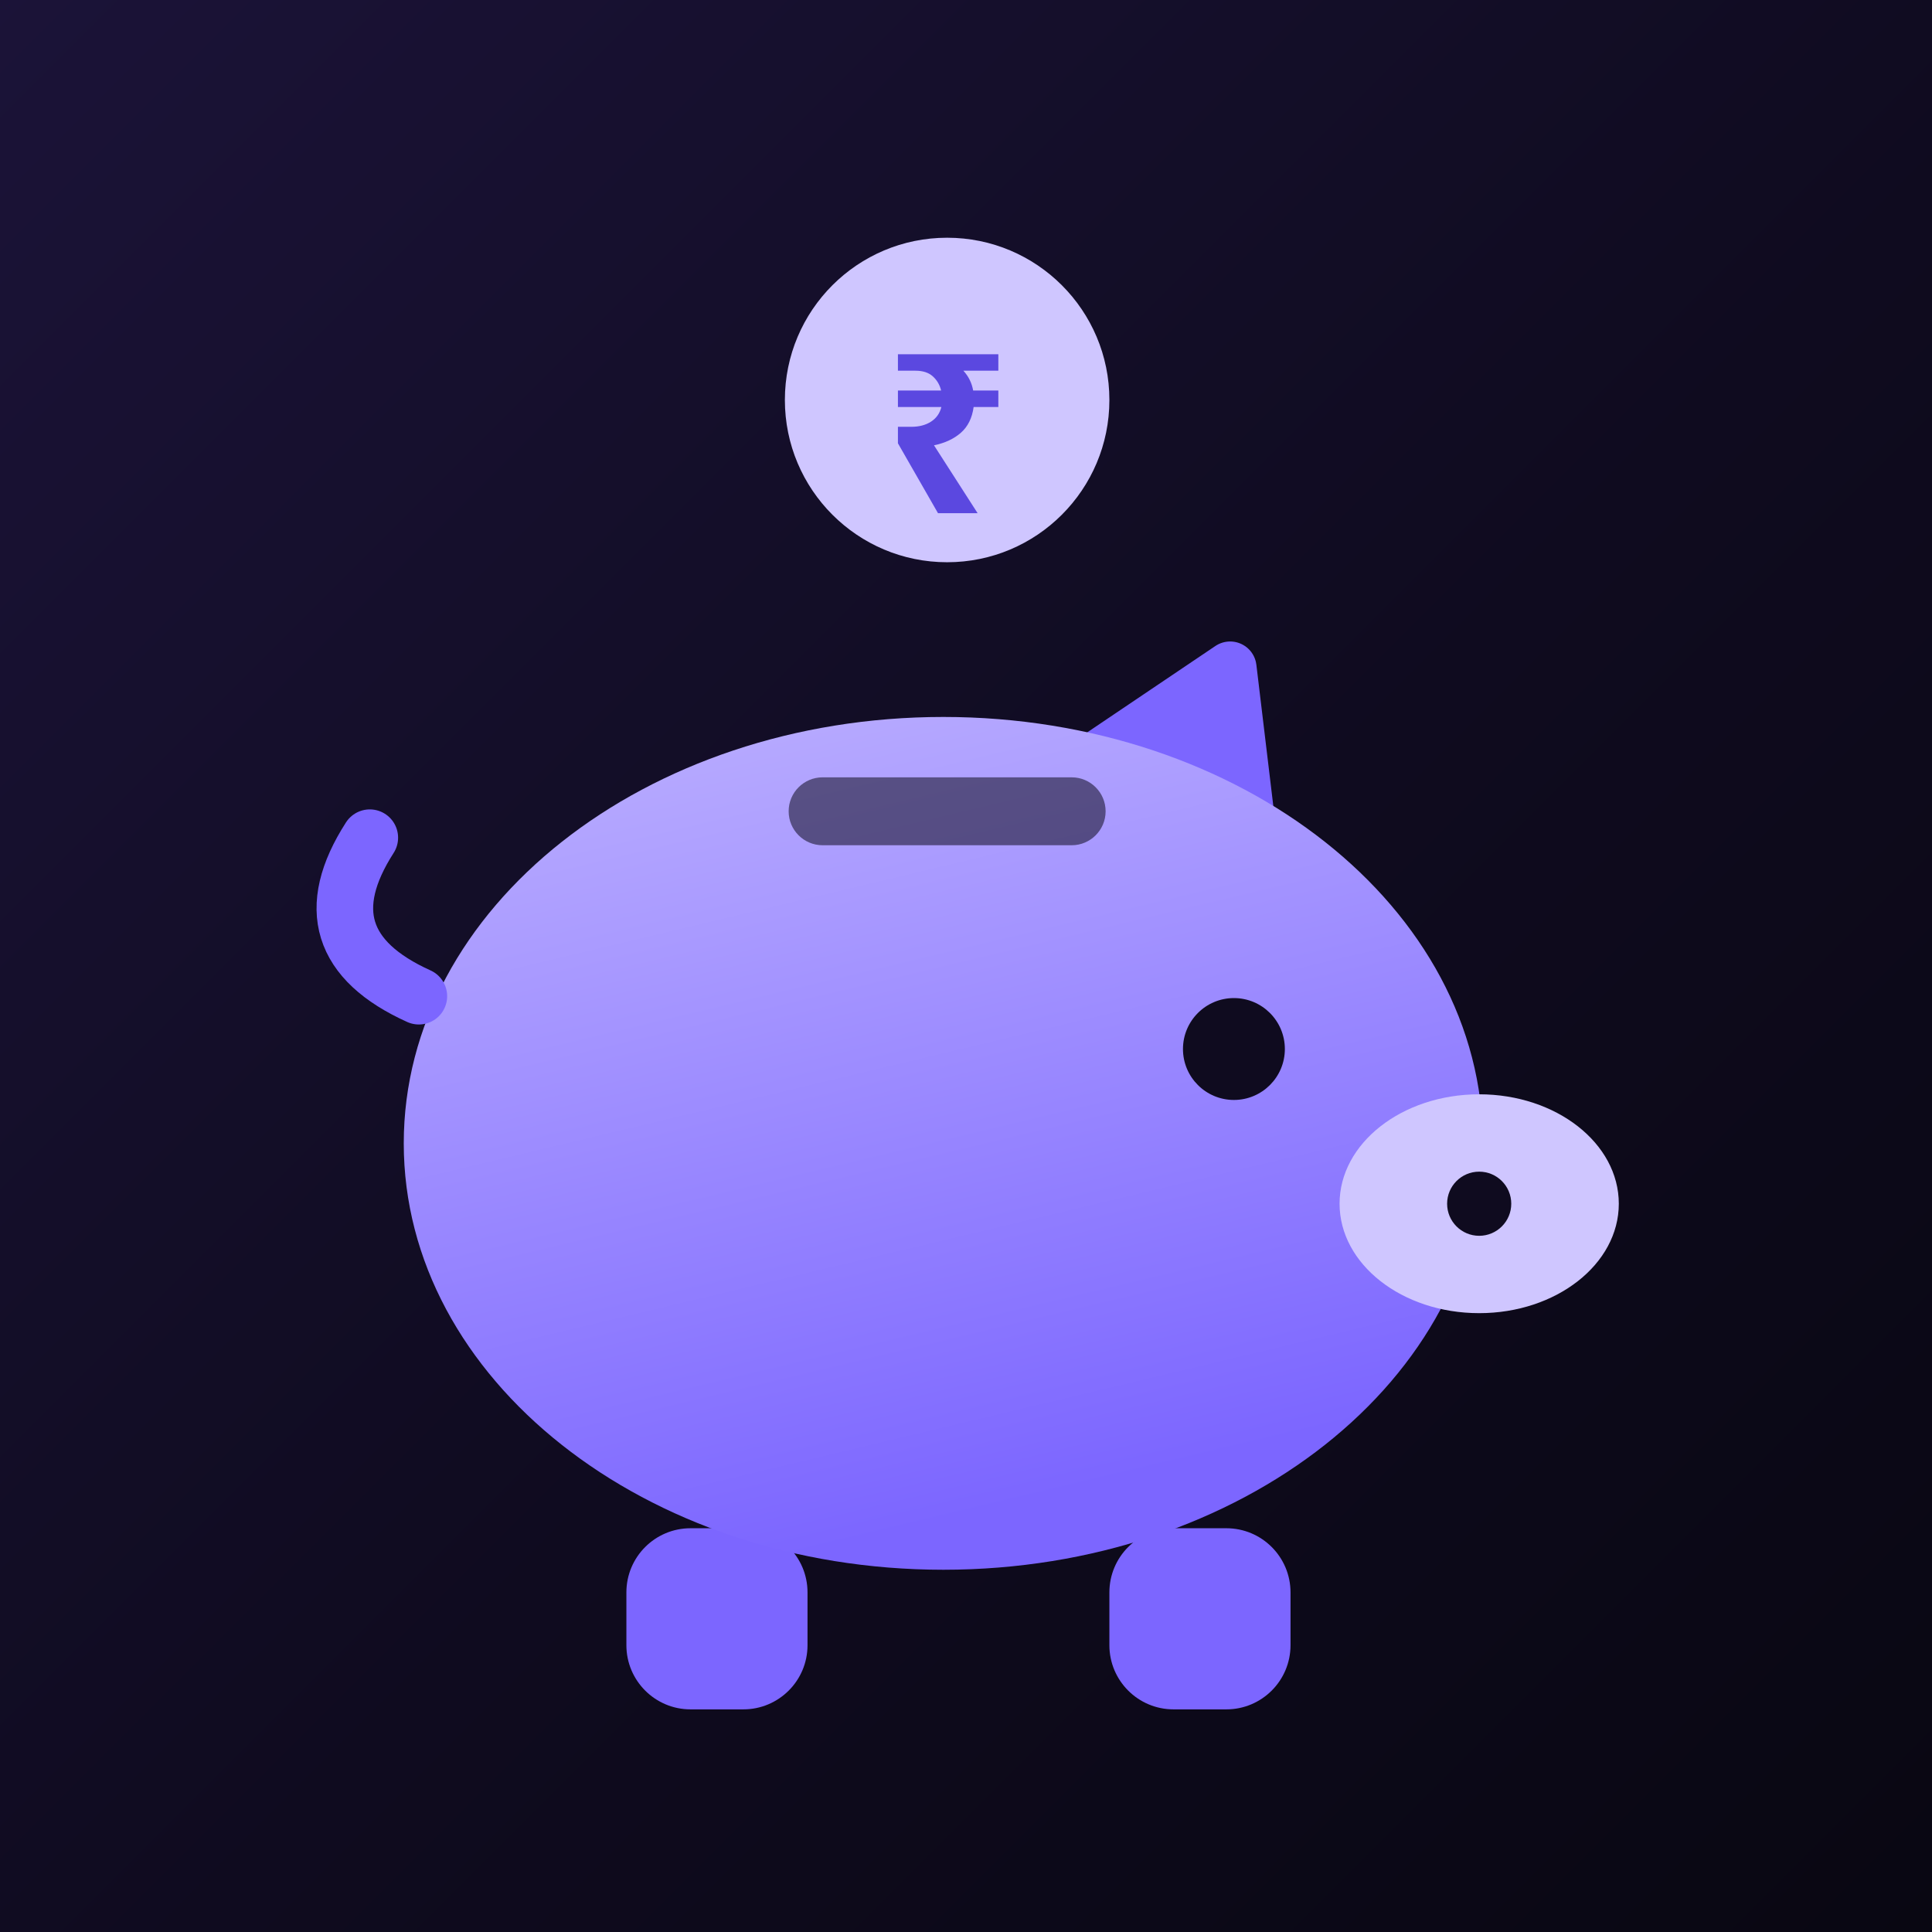
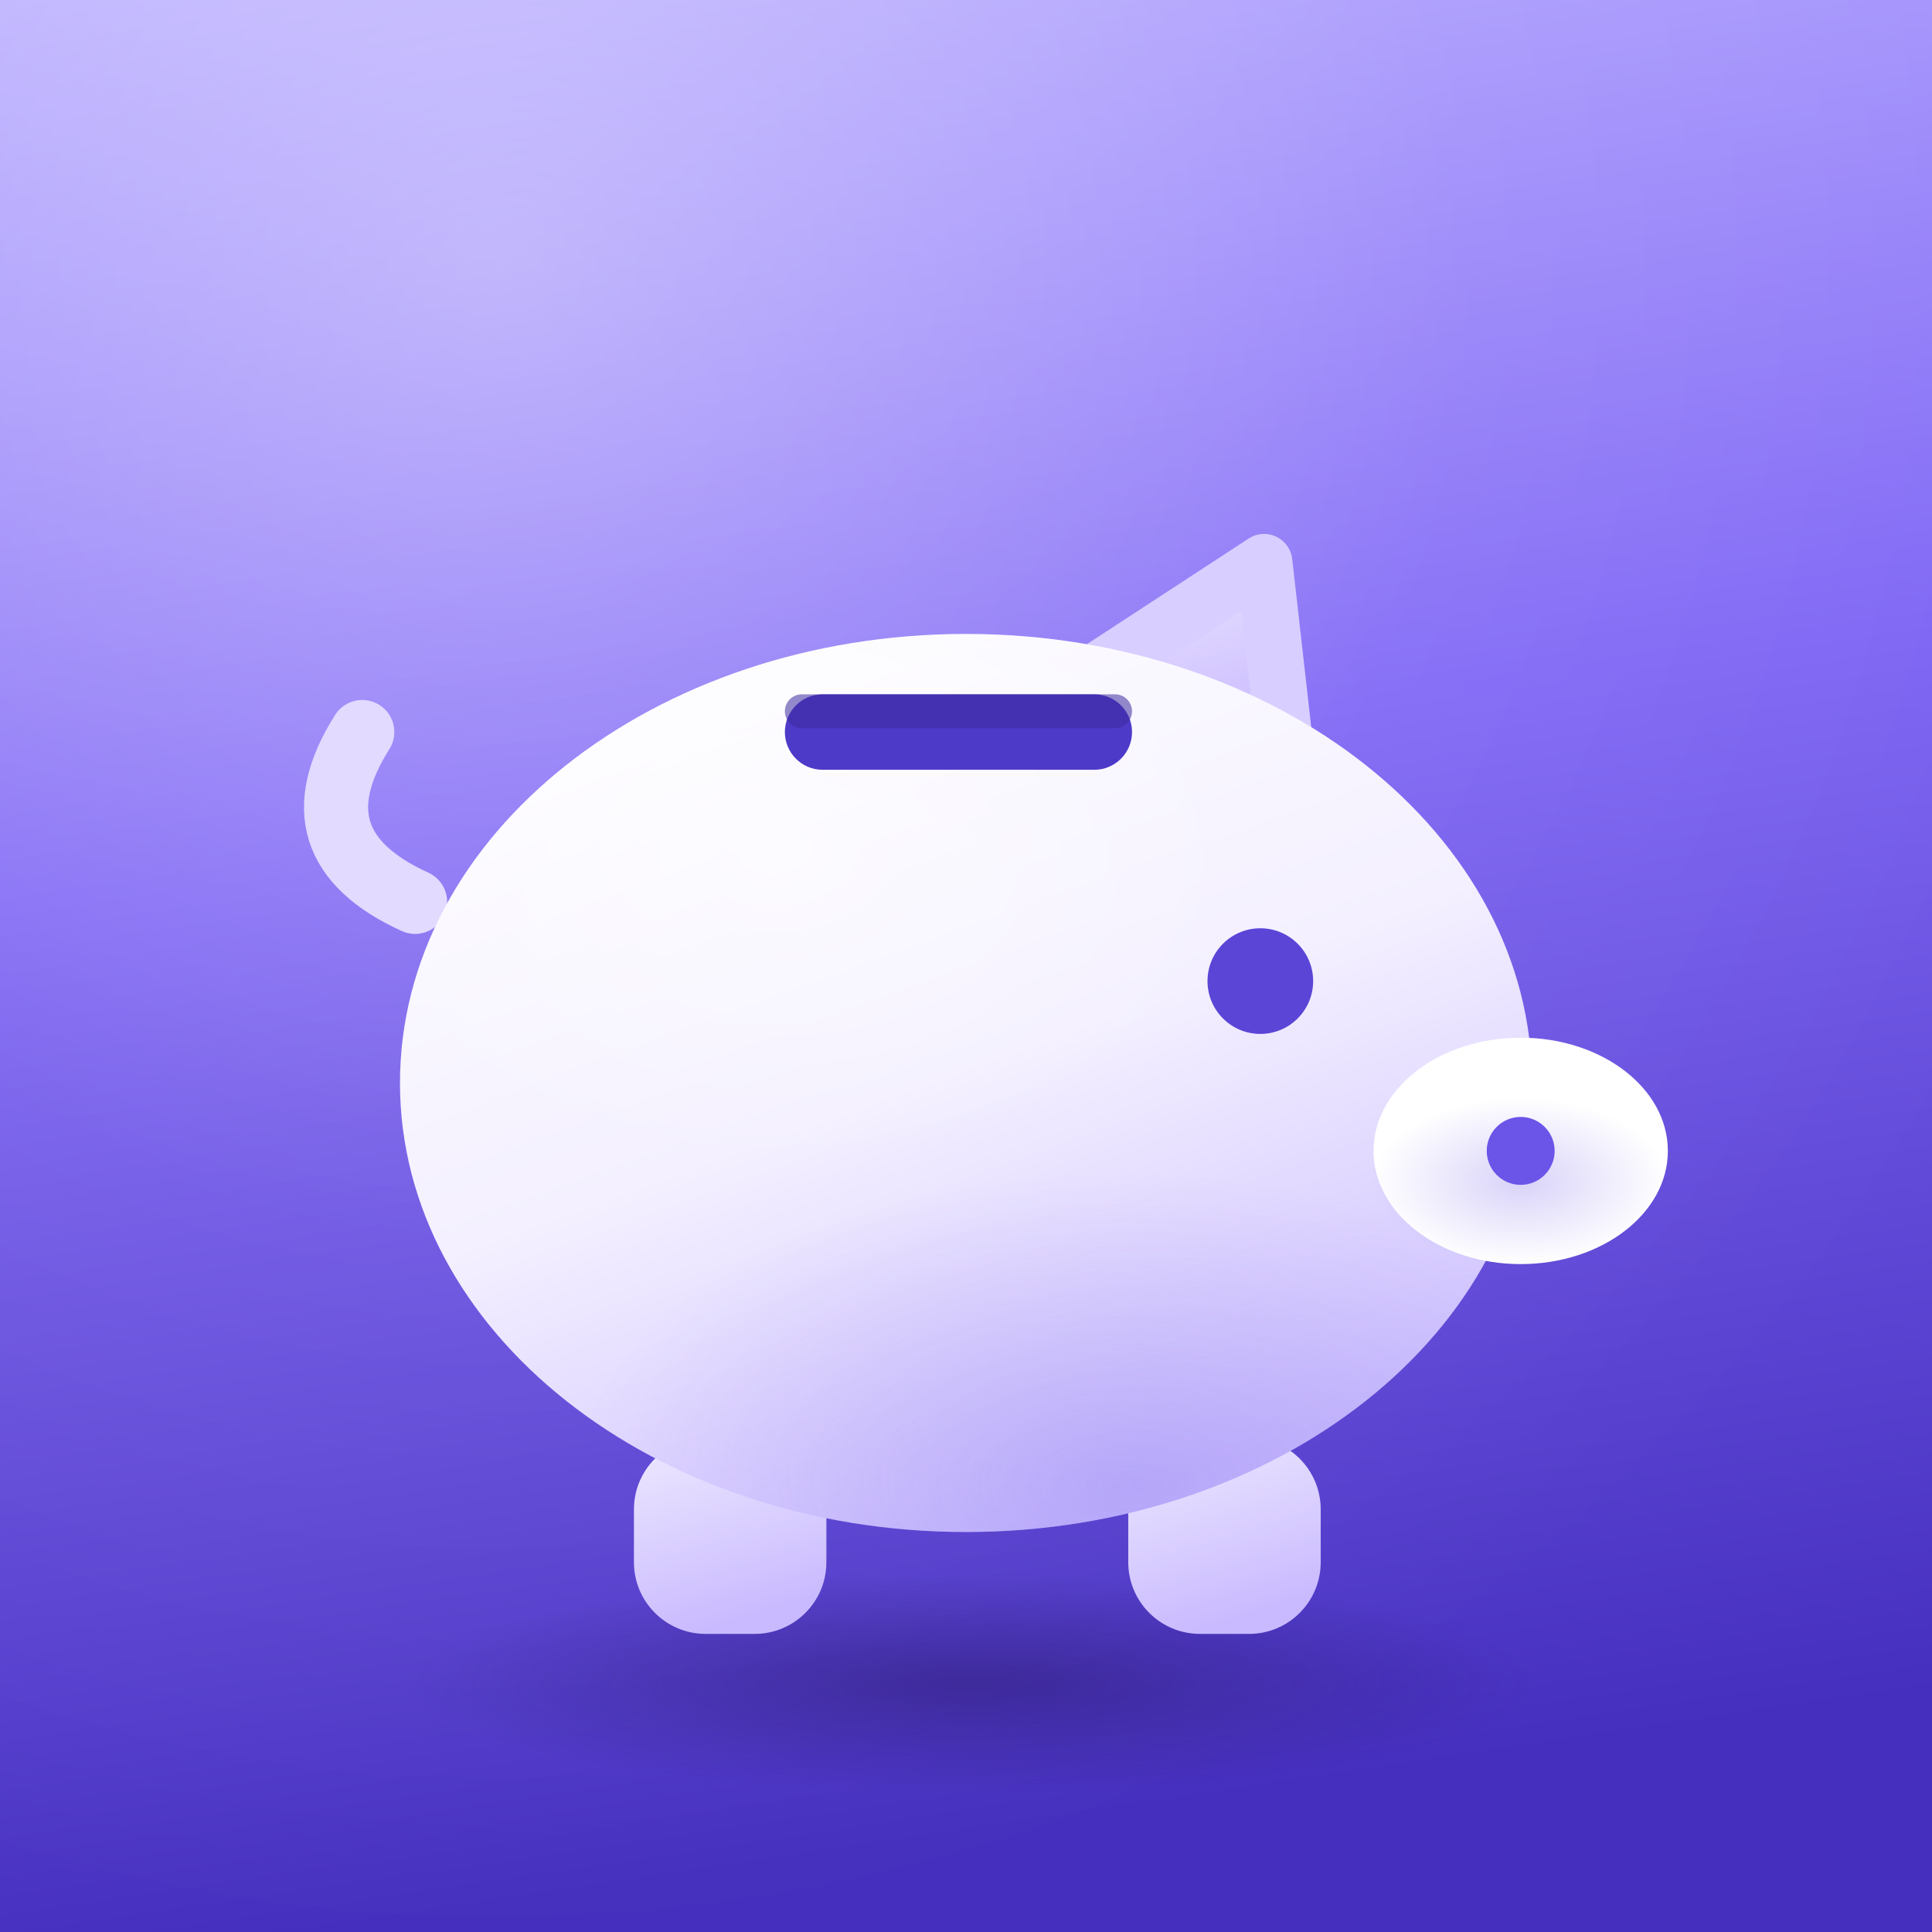
<svg xmlns="http://www.w3.org/2000/svg" width="1024" height="1024" viewBox="0 0 1024 1024">
  <defs>
-     <linearGradient id="ground" x1="0" y1="0" x2="1" y2="1">
-       <stop offset="0" stop-color="#1B1338" />
-       <stop offset="0.55" stop-color="#0F0B1F" />
-       <stop offset="1" stop-color="#090712" />
+     <linearGradient id="ground" x1="0" y1="0" x2="0.15" y2="1">
+       <stop offset="0" stop-color="#B7ABFF" />
+       <stop offset="0.46" stop-color="#8067F5" />
+       <stop offset="1" stop-color="#452FBE" />
    </linearGradient>
-     <linearGradient id="pig" x1="0" y1="0" x2="0.3" y2="1">
-       <stop offset="0" stop-color="#BDB1FF" />
-       <stop offset="1" stop-color="#7C66FF" />
+     <radialGradient id="sheen" cx="0.26" cy="0.14" r="0.86">
+       <stop offset="0" stop-color="#FFFFFF" stop-opacity="0.34" />
+       <stop offset="0.58" stop-color="#FFFFFF" stop-opacity="0.06" />
+       <stop offset="1" stop-color="#FFFFFF" stop-opacity="0" />
+     </radialGradient>
+     <linearGradient id="body" x1="0.1" y1="0" x2="0.55" y2="1">
+       <stop offset="0" stop-color="#FFFFFF" />
+       <stop offset="0.55" stop-color="#F4F0FF" />
+       <stop offset="1" stop-color="#CFC2FF" />
    </linearGradient>
+     <linearGradient id="behind" x1="0" y1="0" x2="0.3" y2="1">
+       <stop offset="0" stop-color="#EFEAFF" />
+       <stop offset="1" stop-color="#C9BAFF" />
+     </linearGradient>
+     <radialGradient id="shadow" cx="0.5" cy="0.5" r="0.5">
+       <stop offset="0" stop-color="#2B1A6E" stop-opacity="0.5" />
+       <stop offset="0.55" stop-color="#2B1A6E" stop-opacity="0.22" />
+       <stop offset="1" stop-color="#2B1A6E" stop-opacity="0" />
+     </radialGradient>
+     <radialGradient id="hilite" cx="0.5" cy="0.5" r="0.5">
+       <stop offset="0" stop-color="#FFFFFF" stop-opacity="0.95" />
+       <stop offset="1" stop-color="#FFFFFF" stop-opacity="0" />
+     </radialGradient>
+     <radialGradient id="shade" cx="0.5" cy="0.5" r="0.5">
+       <stop offset="0" stop-color="#6B54E8" stop-opacity="0.26" />
+       <stop offset="1" stop-color="#6B54E8" stop-opacity="0" />
+     </radialGradient>
+     <clipPath id="bodyClip">
+       <ellipse cx="512" cy="574" rx="300" ry="238" />
+     </clipPath>
  </defs>
  <rect width="1024" height="1024" fill="url(#ground)" />
-   <circle cx="502" cy="212" r="86" fill="#CFC6FF" />
-   <text x="502" y="272" font-family="Arial, Helvetica, sans-serif" font-weight="bold" font-size="118" fill="#5B48E0" text-anchor="middle">₹</text>
-   <g transform="translate(0,58)">
-     <path d="M 560 358 L 652 296 L 664 396 Z" fill="#7C66FF" stroke="#7C66FF" stroke-width="28" stroke-linejoin="round" />
-     <rect x="332" y="752" width="96" height="96" rx="34" fill="#7C66FF" />
-     <rect x="588" y="752" width="96" height="96" rx="34" fill="#7C66FF" />
-     <ellipse cx="500" cy="548" rx="286" ry="226" fill="url(#pig)" />
-     <ellipse cx="784" cy="580" rx="74" ry="58" fill="#CFC6FF" />
-     <circle cx="784" cy="580" r="17" fill="#0F0B1F" />
-     <circle cx="654" cy="498" r="27" fill="#0F0B1F" />
-     <rect x="418" y="354" width="168" height="36" rx="18" fill="#0F0B1F" opacity="0.55" />
-     <path d="M 222 470 q -62 -28 -26 -84" fill="none" stroke="#7C66FF" stroke-width="30" stroke-linecap="round" />
+   <rect width="1024" height="1024" fill="url(#sheen)" />
+   <ellipse cx="516" cy="892" rx="300" ry="58" fill="url(#shadow)" />
+   <g>
+     <path d="M 572 362 L 670 298 L 682 404 Z" fill="url(#behind)" stroke="#D8CEFF" stroke-width="30" stroke-linejoin="round" />
+     <path d="M 220 478 q -66 -30 -28 -90" fill="none" stroke="#E2DAFF" stroke-width="34" stroke-linecap="round" />
+     <rect x="336" y="762" width="102" height="104" rx="38" fill="url(#behind)" />
+     <rect x="598" y="762" width="102" height="104" rx="38" fill="url(#behind)" />
+     <ellipse cx="512" cy="574" rx="300" ry="238" fill="url(#body)" />
+     <g clip-path="url(#bodyClip)">
+       <ellipse cx="410" cy="450" rx="248" ry="168" fill="url(#hilite)" opacity="0.5" />
+       <ellipse cx="596" cy="786" rx="290" ry="164" fill="url(#shade)" />
+     </g>
+     <ellipse cx="806" cy="610" rx="78" ry="60" fill="#FFFFFF" />
+     <ellipse cx="806" cy="626" rx="78" ry="44" fill="url(#shade)" />
+     <circle cx="806" cy="610" r="18" fill="#6B54E8" />
+     <circle cx="668" cy="520" r="28" fill="#5B45D6" />
+     <rect x="416" y="368" width="184" height="40" rx="20" fill="#4E3AC9" />
+     <rect x="416" y="368" width="184" height="18" rx="9" fill="#3B2A9E" opacity="0.55" />
  </g>
</svg>
